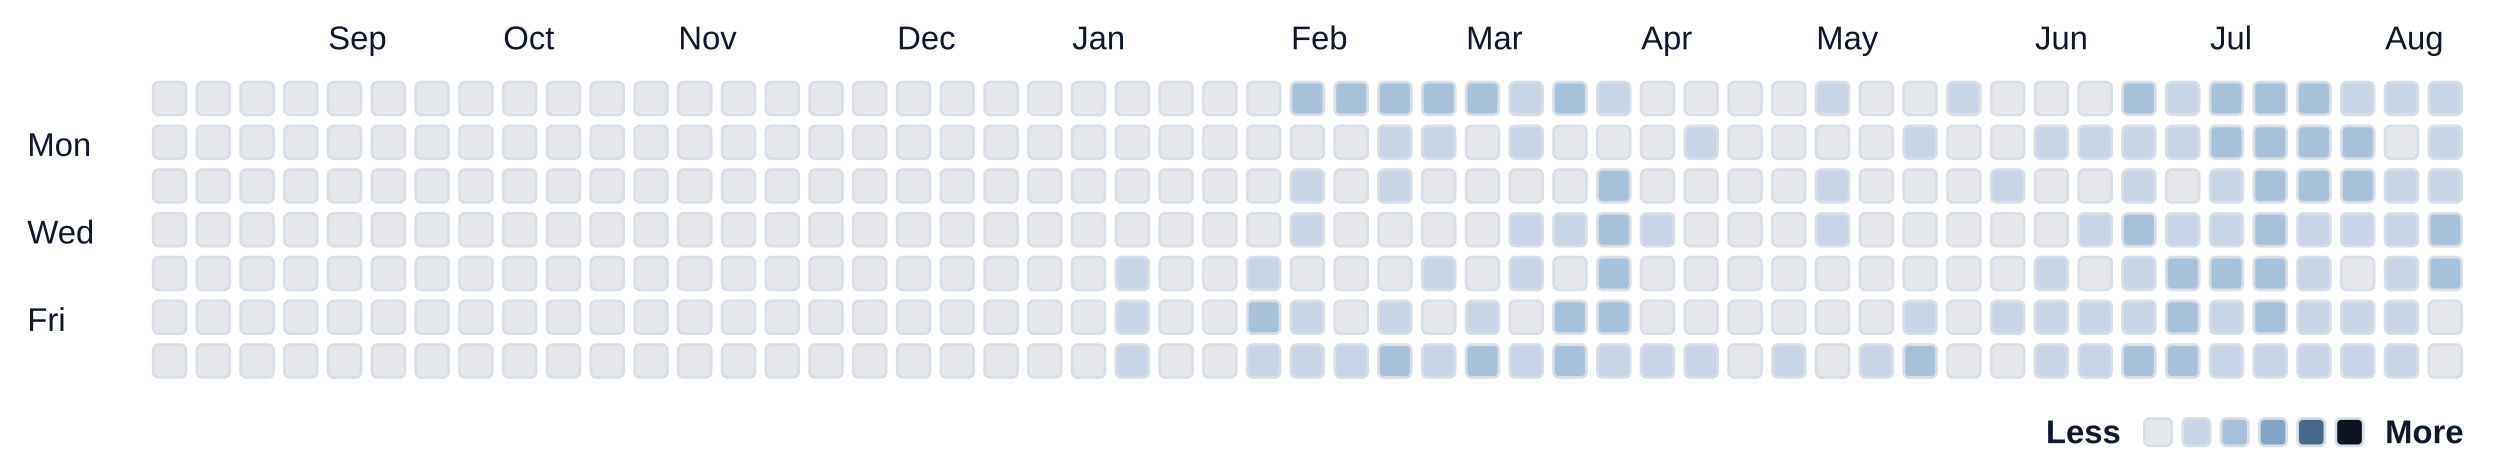
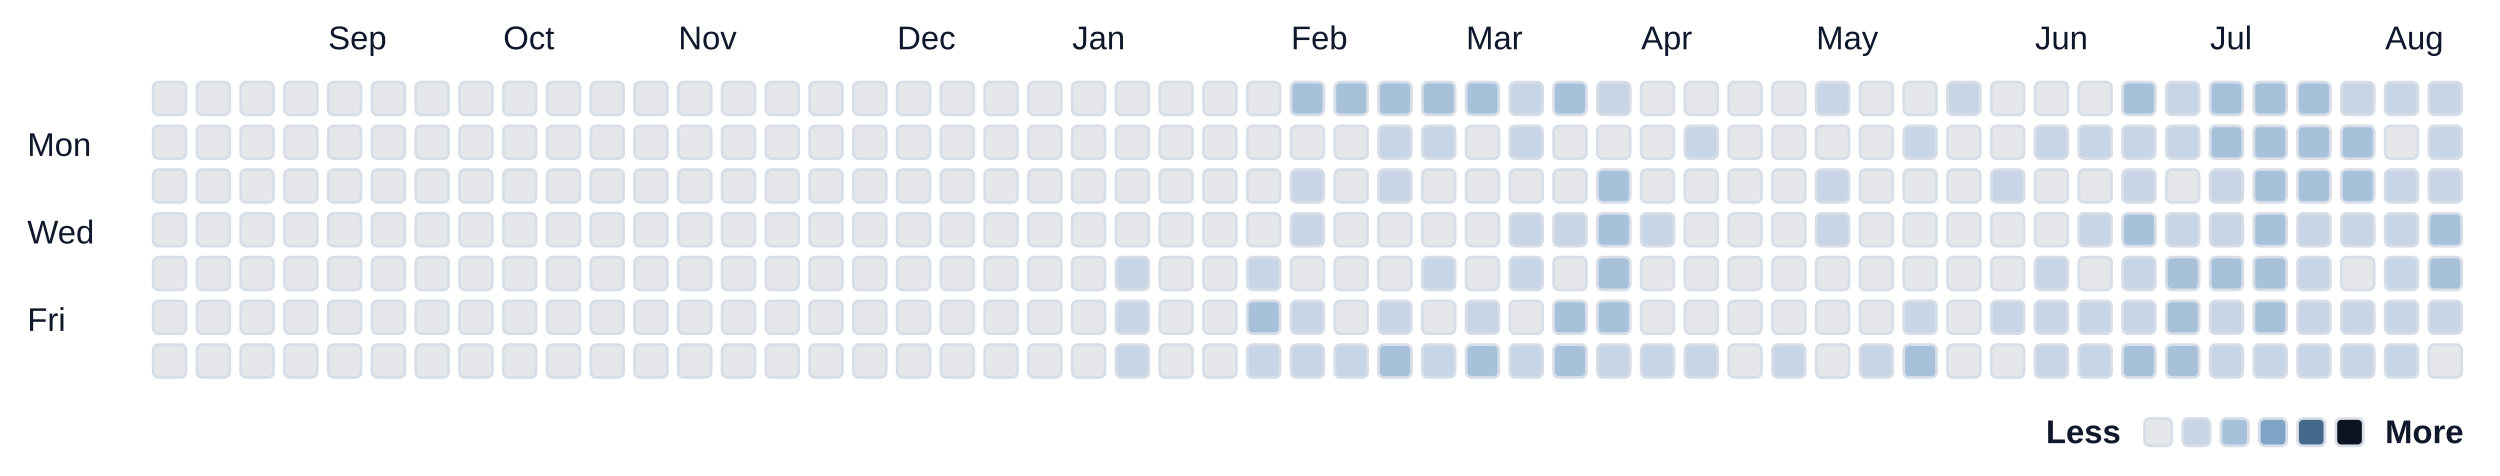
<svg xmlns="http://www.w3.org/2000/svg" baseProfile="tiny" height="174" version="1.2" width="914">
  <defs />
  <text fill="#0F172A" font-family="Segoe UI, Arial, sans-serif" font-size="12px" x="120" y="18">Sep</text>
  <text fill="#0F172A" font-family="Segoe UI, Arial, sans-serif" font-size="12px" x="184" y="18">Oct</text>
  <text fill="#0F172A" font-family="Segoe UI, Arial, sans-serif" font-size="12px" x="248" y="18">Nov</text>
  <text fill="#0F172A" font-family="Segoe UI, Arial, sans-serif" font-size="12px" x="328" y="18">Dec</text>
  <text fill="#0F172A" font-family="Segoe UI, Arial, sans-serif" font-size="12px" x="392" y="18">Jan</text>
  <text fill="#0F172A" font-family="Segoe UI, Arial, sans-serif" font-size="12px" x="472" y="18">Feb</text>
  <text fill="#0F172A" font-family="Segoe UI, Arial, sans-serif" font-size="12px" x="536" y="18">Mar</text>
  <text fill="#0F172A" font-family="Segoe UI, Arial, sans-serif" font-size="12px" x="600" y="18">Apr</text>
  <text fill="#0F172A" font-family="Segoe UI, Arial, sans-serif" font-size="12px" x="664" y="18">May</text>
  <text fill="#0F172A" font-family="Segoe UI, Arial, sans-serif" font-size="12px" x="744" y="18">Jun</text>
  <text fill="#0F172A" font-family="Segoe UI, Arial, sans-serif" font-size="12px" x="808" y="18">Jul</text>
  <text fill="#0F172A" font-family="Segoe UI, Arial, sans-serif" font-size="12px" x="872" y="18">Aug</text>
  <text fill="#0F172A" font-family="Segoe UI, Arial, sans-serif" font-size="12px" x="10" y="57">Mon</text>
  <text fill="#0F172A" font-family="Segoe UI, Arial, sans-serif" font-size="12px" x="10" y="89">Wed</text>
  <text fill="#0F172A" font-family="Segoe UI, Arial, sans-serif" font-size="12px" x="10" y="121">Fri</text>
  <rect fill="#E5E7EB" height="12" rx="2" ry="2" stroke="#D7DEE8" stroke-width="1" width="12" x="56" y="30" />
  <rect fill="#E5E7EB" height="12" rx="2" ry="2" stroke="#D7DEE8" stroke-width="1" width="12" x="56" y="46" />
  <rect fill="#E5E7EB" height="12" rx="2" ry="2" stroke="#D7DEE8" stroke-width="1" width="12" x="56" y="62" />
  <rect fill="#E5E7EB" height="12" rx="2" ry="2" stroke="#D7DEE8" stroke-width="1" width="12" x="56" y="78" />
  <rect fill="#E5E7EB" height="12" rx="2" ry="2" stroke="#D7DEE8" stroke-width="1" width="12" x="56" y="94" />
  <rect fill="#E5E7EB" height="12" rx="2" ry="2" stroke="#D7DEE8" stroke-width="1" width="12" x="56" y="110" />
  <rect fill="#E5E7EB" height="12" rx="2" ry="2" stroke="#D7DEE8" stroke-width="1" width="12" x="56" y="126" />
  <rect fill="#E5E7EB" height="12" rx="2" ry="2" stroke="#D7DEE8" stroke-width="1" width="12" x="72" y="30" />
  <rect fill="#E5E7EB" height="12" rx="2" ry="2" stroke="#D7DEE8" stroke-width="1" width="12" x="72" y="46" />
  <rect fill="#E5E7EB" height="12" rx="2" ry="2" stroke="#D7DEE8" stroke-width="1" width="12" x="72" y="62" />
  <rect fill="#E5E7EB" height="12" rx="2" ry="2" stroke="#D7DEE8" stroke-width="1" width="12" x="72" y="78" />
  <rect fill="#E5E7EB" height="12" rx="2" ry="2" stroke="#D7DEE8" stroke-width="1" width="12" x="72" y="94" />
  <rect fill="#E5E7EB" height="12" rx="2" ry="2" stroke="#D7DEE8" stroke-width="1" width="12" x="72" y="110" />
  <rect fill="#E5E7EB" height="12" rx="2" ry="2" stroke="#D7DEE8" stroke-width="1" width="12" x="72" y="126" />
  <rect fill="#E5E7EB" height="12" rx="2" ry="2" stroke="#D7DEE8" stroke-width="1" width="12" x="88" y="30" />
  <rect fill="#E5E7EB" height="12" rx="2" ry="2" stroke="#D7DEE8" stroke-width="1" width="12" x="88" y="46" />
  <rect fill="#E5E7EB" height="12" rx="2" ry="2" stroke="#D7DEE8" stroke-width="1" width="12" x="88" y="62" />
  <rect fill="#E5E7EB" height="12" rx="2" ry="2" stroke="#D7DEE8" stroke-width="1" width="12" x="88" y="78" />
  <rect fill="#E5E7EB" height="12" rx="2" ry="2" stroke="#D7DEE8" stroke-width="1" width="12" x="88" y="94" />
  <rect fill="#E5E7EB" height="12" rx="2" ry="2" stroke="#D7DEE8" stroke-width="1" width="12" x="88" y="110" />
  <rect fill="#E5E7EB" height="12" rx="2" ry="2" stroke="#D7DEE8" stroke-width="1" width="12" x="88" y="126" />
  <rect fill="#E5E7EB" height="12" rx="2" ry="2" stroke="#D7DEE8" stroke-width="1" width="12" x="104" y="30" />
  <rect fill="#E5E7EB" height="12" rx="2" ry="2" stroke="#D7DEE8" stroke-width="1" width="12" x="104" y="46" />
  <rect fill="#E5E7EB" height="12" rx="2" ry="2" stroke="#D7DEE8" stroke-width="1" width="12" x="104" y="62" />
  <rect fill="#E5E7EB" height="12" rx="2" ry="2" stroke="#D7DEE8" stroke-width="1" width="12" x="104" y="78" />
  <rect fill="#E5E7EB" height="12" rx="2" ry="2" stroke="#D7DEE8" stroke-width="1" width="12" x="104" y="94" />
  <rect fill="#E5E7EB" height="12" rx="2" ry="2" stroke="#D7DEE8" stroke-width="1" width="12" x="104" y="110" />
  <rect fill="#E5E7EB" height="12" rx="2" ry="2" stroke="#D7DEE8" stroke-width="1" width="12" x="104" y="126" />
  <rect fill="#E5E7EB" height="12" rx="2" ry="2" stroke="#D7DEE8" stroke-width="1" width="12" x="120" y="30" />
  <rect fill="#E5E7EB" height="12" rx="2" ry="2" stroke="#D7DEE8" stroke-width="1" width="12" x="120" y="46" />
  <rect fill="#E5E7EB" height="12" rx="2" ry="2" stroke="#D7DEE8" stroke-width="1" width="12" x="120" y="62" />
  <rect fill="#E5E7EB" height="12" rx="2" ry="2" stroke="#D7DEE8" stroke-width="1" width="12" x="120" y="78" />
  <rect fill="#E5E7EB" height="12" rx="2" ry="2" stroke="#D7DEE8" stroke-width="1" width="12" x="120" y="94" />
  <rect fill="#E5E7EB" height="12" rx="2" ry="2" stroke="#D7DEE8" stroke-width="1" width="12" x="120" y="110" />
  <rect fill="#E5E7EB" height="12" rx="2" ry="2" stroke="#D7DEE8" stroke-width="1" width="12" x="120" y="126" />
  <rect fill="#E5E7EB" height="12" rx="2" ry="2" stroke="#D7DEE8" stroke-width="1" width="12" x="136" y="30" />
  <rect fill="#E5E7EB" height="12" rx="2" ry="2" stroke="#D7DEE8" stroke-width="1" width="12" x="136" y="46" />
  <rect fill="#E5E7EB" height="12" rx="2" ry="2" stroke="#D7DEE8" stroke-width="1" width="12" x="136" y="62" />
  <rect fill="#E5E7EB" height="12" rx="2" ry="2" stroke="#D7DEE8" stroke-width="1" width="12" x="136" y="78" />
  <rect fill="#E5E7EB" height="12" rx="2" ry="2" stroke="#D7DEE8" stroke-width="1" width="12" x="136" y="94" />
  <rect fill="#E5E7EB" height="12" rx="2" ry="2" stroke="#D7DEE8" stroke-width="1" width="12" x="136" y="110" />
  <rect fill="#E5E7EB" height="12" rx="2" ry="2" stroke="#D7DEE8" stroke-width="1" width="12" x="136" y="126" />
  <rect fill="#E5E7EB" height="12" rx="2" ry="2" stroke="#D7DEE8" stroke-width="1" width="12" x="152" y="30" />
  <rect fill="#E5E7EB" height="12" rx="2" ry="2" stroke="#D7DEE8" stroke-width="1" width="12" x="152" y="46" />
  <rect fill="#E5E7EB" height="12" rx="2" ry="2" stroke="#D7DEE8" stroke-width="1" width="12" x="152" y="62" />
  <rect fill="#E5E7EB" height="12" rx="2" ry="2" stroke="#D7DEE8" stroke-width="1" width="12" x="152" y="78" />
  <rect fill="#E5E7EB" height="12" rx="2" ry="2" stroke="#D7DEE8" stroke-width="1" width="12" x="152" y="94" />
  <rect fill="#E5E7EB" height="12" rx="2" ry="2" stroke="#D7DEE8" stroke-width="1" width="12" x="152" y="110" />
  <rect fill="#E5E7EB" height="12" rx="2" ry="2" stroke="#D7DEE8" stroke-width="1" width="12" x="152" y="126" />
  <rect fill="#E5E7EB" height="12" rx="2" ry="2" stroke="#D7DEE8" stroke-width="1" width="12" x="168" y="30" />
  <rect fill="#E5E7EB" height="12" rx="2" ry="2" stroke="#D7DEE8" stroke-width="1" width="12" x="168" y="46" />
  <rect fill="#E5E7EB" height="12" rx="2" ry="2" stroke="#D7DEE8" stroke-width="1" width="12" x="168" y="62" />
  <rect fill="#E5E7EB" height="12" rx="2" ry="2" stroke="#D7DEE8" stroke-width="1" width="12" x="168" y="78" />
  <rect fill="#E5E7EB" height="12" rx="2" ry="2" stroke="#D7DEE8" stroke-width="1" width="12" x="168" y="94" />
  <rect fill="#E5E7EB" height="12" rx="2" ry="2" stroke="#D7DEE8" stroke-width="1" width="12" x="168" y="110" />
  <rect fill="#E5E7EB" height="12" rx="2" ry="2" stroke="#D7DEE8" stroke-width="1" width="12" x="168" y="126" />
  <rect fill="#E5E7EB" height="12" rx="2" ry="2" stroke="#D7DEE8" stroke-width="1" width="12" x="184" y="30" />
  <rect fill="#E5E7EB" height="12" rx="2" ry="2" stroke="#D7DEE8" stroke-width="1" width="12" x="184" y="46" />
  <rect fill="#E5E7EB" height="12" rx="2" ry="2" stroke="#D7DEE8" stroke-width="1" width="12" x="184" y="62" />
  <rect fill="#E5E7EB" height="12" rx="2" ry="2" stroke="#D7DEE8" stroke-width="1" width="12" x="184" y="78" />
  <rect fill="#E5E7EB" height="12" rx="2" ry="2" stroke="#D7DEE8" stroke-width="1" width="12" x="184" y="94" />
  <rect fill="#E5E7EB" height="12" rx="2" ry="2" stroke="#D7DEE8" stroke-width="1" width="12" x="184" y="110" />
  <rect fill="#E5E7EB" height="12" rx="2" ry="2" stroke="#D7DEE8" stroke-width="1" width="12" x="184" y="126" />
  <rect fill="#E5E7EB" height="12" rx="2" ry="2" stroke="#D7DEE8" stroke-width="1" width="12" x="200" y="30" />
  <rect fill="#E5E7EB" height="12" rx="2" ry="2" stroke="#D7DEE8" stroke-width="1" width="12" x="200" y="46" />
  <rect fill="#E5E7EB" height="12" rx="2" ry="2" stroke="#D7DEE8" stroke-width="1" width="12" x="200" y="62" />
  <rect fill="#E5E7EB" height="12" rx="2" ry="2" stroke="#D7DEE8" stroke-width="1" width="12" x="200" y="78" />
  <rect fill="#E5E7EB" height="12" rx="2" ry="2" stroke="#D7DEE8" stroke-width="1" width="12" x="200" y="94" />
  <rect fill="#E5E7EB" height="12" rx="2" ry="2" stroke="#D7DEE8" stroke-width="1" width="12" x="200" y="110" />
  <rect fill="#E5E7EB" height="12" rx="2" ry="2" stroke="#D7DEE8" stroke-width="1" width="12" x="200" y="126" />
  <rect fill="#E5E7EB" height="12" rx="2" ry="2" stroke="#D7DEE8" stroke-width="1" width="12" x="216" y="30" />
  <rect fill="#E5E7EB" height="12" rx="2" ry="2" stroke="#D7DEE8" stroke-width="1" width="12" x="216" y="46" />
  <rect fill="#E5E7EB" height="12" rx="2" ry="2" stroke="#D7DEE8" stroke-width="1" width="12" x="216" y="62" />
  <rect fill="#E5E7EB" height="12" rx="2" ry="2" stroke="#D7DEE8" stroke-width="1" width="12" x="216" y="78" />
  <rect fill="#E5E7EB" height="12" rx="2" ry="2" stroke="#D7DEE8" stroke-width="1" width="12" x="216" y="94" />
  <rect fill="#E5E7EB" height="12" rx="2" ry="2" stroke="#D7DEE8" stroke-width="1" width="12" x="216" y="110" />
  <rect fill="#E5E7EB" height="12" rx="2" ry="2" stroke="#D7DEE8" stroke-width="1" width="12" x="216" y="126" />
  <rect fill="#E5E7EB" height="12" rx="2" ry="2" stroke="#D7DEE8" stroke-width="1" width="12" x="232" y="30" />
  <rect fill="#E5E7EB" height="12" rx="2" ry="2" stroke="#D7DEE8" stroke-width="1" width="12" x="232" y="46" />
  <rect fill="#E5E7EB" height="12" rx="2" ry="2" stroke="#D7DEE8" stroke-width="1" width="12" x="232" y="62" />
  <rect fill="#E5E7EB" height="12" rx="2" ry="2" stroke="#D7DEE8" stroke-width="1" width="12" x="232" y="78" />
  <rect fill="#E5E7EB" height="12" rx="2" ry="2" stroke="#D7DEE8" stroke-width="1" width="12" x="232" y="94" />
  <rect fill="#E5E7EB" height="12" rx="2" ry="2" stroke="#D7DEE8" stroke-width="1" width="12" x="232" y="110" />
  <rect fill="#E5E7EB" height="12" rx="2" ry="2" stroke="#D7DEE8" stroke-width="1" width="12" x="232" y="126" />
  <rect fill="#E5E7EB" height="12" rx="2" ry="2" stroke="#D7DEE8" stroke-width="1" width="12" x="248" y="30" />
  <rect fill="#E5E7EB" height="12" rx="2" ry="2" stroke="#D7DEE8" stroke-width="1" width="12" x="248" y="46" />
  <rect fill="#E5E7EB" height="12" rx="2" ry="2" stroke="#D7DEE8" stroke-width="1" width="12" x="248" y="62" />
  <rect fill="#E5E7EB" height="12" rx="2" ry="2" stroke="#D7DEE8" stroke-width="1" width="12" x="248" y="78" />
  <rect fill="#E5E7EB" height="12" rx="2" ry="2" stroke="#D7DEE8" stroke-width="1" width="12" x="248" y="94" />
  <rect fill="#E5E7EB" height="12" rx="2" ry="2" stroke="#D7DEE8" stroke-width="1" width="12" x="248" y="110" />
  <rect fill="#E5E7EB" height="12" rx="2" ry="2" stroke="#D7DEE8" stroke-width="1" width="12" x="248" y="126" />
  <rect fill="#E5E7EB" height="12" rx="2" ry="2" stroke="#D7DEE8" stroke-width="1" width="12" x="264" y="30" />
  <rect fill="#E5E7EB" height="12" rx="2" ry="2" stroke="#D7DEE8" stroke-width="1" width="12" x="264" y="46" />
  <rect fill="#E5E7EB" height="12" rx="2" ry="2" stroke="#D7DEE8" stroke-width="1" width="12" x="264" y="62" />
  <rect fill="#E5E7EB" height="12" rx="2" ry="2" stroke="#D7DEE8" stroke-width="1" width="12" x="264" y="78" />
  <rect fill="#E5E7EB" height="12" rx="2" ry="2" stroke="#D7DEE8" stroke-width="1" width="12" x="264" y="94" />
  <rect fill="#E5E7EB" height="12" rx="2" ry="2" stroke="#D7DEE8" stroke-width="1" width="12" x="264" y="110" />
  <rect fill="#E5E7EB" height="12" rx="2" ry="2" stroke="#D7DEE8" stroke-width="1" width="12" x="264" y="126" />
  <rect fill="#E5E7EB" height="12" rx="2" ry="2" stroke="#D7DEE8" stroke-width="1" width="12" x="280" y="30" />
  <rect fill="#E5E7EB" height="12" rx="2" ry="2" stroke="#D7DEE8" stroke-width="1" width="12" x="280" y="46" />
  <rect fill="#E5E7EB" height="12" rx="2" ry="2" stroke="#D7DEE8" stroke-width="1" width="12" x="280" y="62" />
  <rect fill="#E5E7EB" height="12" rx="2" ry="2" stroke="#D7DEE8" stroke-width="1" width="12" x="280" y="78" />
  <rect fill="#E5E7EB" height="12" rx="2" ry="2" stroke="#D7DEE8" stroke-width="1" width="12" x="280" y="94" />
  <rect fill="#E5E7EB" height="12" rx="2" ry="2" stroke="#D7DEE8" stroke-width="1" width="12" x="280" y="110" />
  <rect fill="#E5E7EB" height="12" rx="2" ry="2" stroke="#D7DEE8" stroke-width="1" width="12" x="280" y="126" />
  <rect fill="#E5E7EB" height="12" rx="2" ry="2" stroke="#D7DEE8" stroke-width="1" width="12" x="296" y="30" />
  <rect fill="#E5E7EB" height="12" rx="2" ry="2" stroke="#D7DEE8" stroke-width="1" width="12" x="296" y="46" />
  <rect fill="#E5E7EB" height="12" rx="2" ry="2" stroke="#D7DEE8" stroke-width="1" width="12" x="296" y="62" />
  <rect fill="#E5E7EB" height="12" rx="2" ry="2" stroke="#D7DEE8" stroke-width="1" width="12" x="296" y="78" />
  <rect fill="#E5E7EB" height="12" rx="2" ry="2" stroke="#D7DEE8" stroke-width="1" width="12" x="296" y="94" />
  <rect fill="#E5E7EB" height="12" rx="2" ry="2" stroke="#D7DEE8" stroke-width="1" width="12" x="296" y="110" />
  <rect fill="#E5E7EB" height="12" rx="2" ry="2" stroke="#D7DEE8" stroke-width="1" width="12" x="296" y="126" />
  <rect fill="#E5E7EB" height="12" rx="2" ry="2" stroke="#D7DEE8" stroke-width="1" width="12" x="312" y="30" />
  <rect fill="#E5E7EB" height="12" rx="2" ry="2" stroke="#D7DEE8" stroke-width="1" width="12" x="312" y="46" />
  <rect fill="#E5E7EB" height="12" rx="2" ry="2" stroke="#D7DEE8" stroke-width="1" width="12" x="312" y="62" />
  <rect fill="#E5E7EB" height="12" rx="2" ry="2" stroke="#D7DEE8" stroke-width="1" width="12" x="312" y="78" />
  <rect fill="#E5E7EB" height="12" rx="2" ry="2" stroke="#D7DEE8" stroke-width="1" width="12" x="312" y="94" />
  <rect fill="#E5E7EB" height="12" rx="2" ry="2" stroke="#D7DEE8" stroke-width="1" width="12" x="312" y="110" />
  <rect fill="#E5E7EB" height="12" rx="2" ry="2" stroke="#D7DEE8" stroke-width="1" width="12" x="312" y="126" />
  <rect fill="#E5E7EB" height="12" rx="2" ry="2" stroke="#D7DEE8" stroke-width="1" width="12" x="328" y="30" />
  <rect fill="#E5E7EB" height="12" rx="2" ry="2" stroke="#D7DEE8" stroke-width="1" width="12" x="328" y="46" />
  <rect fill="#E5E7EB" height="12" rx="2" ry="2" stroke="#D7DEE8" stroke-width="1" width="12" x="328" y="62" />
  <rect fill="#E5E7EB" height="12" rx="2" ry="2" stroke="#D7DEE8" stroke-width="1" width="12" x="328" y="78" />
  <rect fill="#E5E7EB" height="12" rx="2" ry="2" stroke="#D7DEE8" stroke-width="1" width="12" x="328" y="94" />
  <rect fill="#E5E7EB" height="12" rx="2" ry="2" stroke="#D7DEE8" stroke-width="1" width="12" x="328" y="110" />
  <rect fill="#E5E7EB" height="12" rx="2" ry="2" stroke="#D7DEE8" stroke-width="1" width="12" x="328" y="126" />
  <rect fill="#E5E7EB" height="12" rx="2" ry="2" stroke="#D7DEE8" stroke-width="1" width="12" x="344" y="30" />
  <rect fill="#E5E7EB" height="12" rx="2" ry="2" stroke="#D7DEE8" stroke-width="1" width="12" x="344" y="46" />
  <rect fill="#E5E7EB" height="12" rx="2" ry="2" stroke="#D7DEE8" stroke-width="1" width="12" x="344" y="62" />
  <rect fill="#E5E7EB" height="12" rx="2" ry="2" stroke="#D7DEE8" stroke-width="1" width="12" x="344" y="78" />
  <rect fill="#E5E7EB" height="12" rx="2" ry="2" stroke="#D7DEE8" stroke-width="1" width="12" x="344" y="94" />
  <rect fill="#E5E7EB" height="12" rx="2" ry="2" stroke="#D7DEE8" stroke-width="1" width="12" x="344" y="110" />
  <rect fill="#E5E7EB" height="12" rx="2" ry="2" stroke="#D7DEE8" stroke-width="1" width="12" x="344" y="126" />
  <rect fill="#E5E7EB" height="12" rx="2" ry="2" stroke="#D7DEE8" stroke-width="1" width="12" x="360" y="30" />
  <rect fill="#E5E7EB" height="12" rx="2" ry="2" stroke="#D7DEE8" stroke-width="1" width="12" x="360" y="46" />
  <rect fill="#E5E7EB" height="12" rx="2" ry="2" stroke="#D7DEE8" stroke-width="1" width="12" x="360" y="62" />
  <rect fill="#E5E7EB" height="12" rx="2" ry="2" stroke="#D7DEE8" stroke-width="1" width="12" x="360" y="78" />
  <rect fill="#E5E7EB" height="12" rx="2" ry="2" stroke="#D7DEE8" stroke-width="1" width="12" x="360" y="94" />
  <rect fill="#E5E7EB" height="12" rx="2" ry="2" stroke="#D7DEE8" stroke-width="1" width="12" x="360" y="110" />
  <rect fill="#E5E7EB" height="12" rx="2" ry="2" stroke="#D7DEE8" stroke-width="1" width="12" x="360" y="126" />
  <rect fill="#E5E7EB" height="12" rx="2" ry="2" stroke="#D7DEE8" stroke-width="1" width="12" x="376" y="30" />
  <rect fill="#E5E7EB" height="12" rx="2" ry="2" stroke="#D7DEE8" stroke-width="1" width="12" x="376" y="46" />
  <rect fill="#E5E7EB" height="12" rx="2" ry="2" stroke="#D7DEE8" stroke-width="1" width="12" x="376" y="62" />
  <rect fill="#E5E7EB" height="12" rx="2" ry="2" stroke="#D7DEE8" stroke-width="1" width="12" x="376" y="78" />
  <rect fill="#E5E7EB" height="12" rx="2" ry="2" stroke="#D7DEE8" stroke-width="1" width="12" x="376" y="94" />
  <rect fill="#E5E7EB" height="12" rx="2" ry="2" stroke="#D7DEE8" stroke-width="1" width="12" x="376" y="110" />
  <rect fill="#E5E7EB" height="12" rx="2" ry="2" stroke="#D7DEE8" stroke-width="1" width="12" x="376" y="126" />
  <rect fill="#E5E7EB" height="12" rx="2" ry="2" stroke="#D7DEE8" stroke-width="1" width="12" x="392" y="30" />
  <rect fill="#E5E7EB" height="12" rx="2" ry="2" stroke="#D7DEE8" stroke-width="1" width="12" x="392" y="46" />
  <rect fill="#E5E7EB" height="12" rx="2" ry="2" stroke="#D7DEE8" stroke-width="1" width="12" x="392" y="62" />
  <rect fill="#E5E7EB" height="12" rx="2" ry="2" stroke="#D7DEE8" stroke-width="1" width="12" x="392" y="78" />
  <rect fill="#E5E7EB" height="12" rx="2" ry="2" stroke="#D7DEE8" stroke-width="1" width="12" x="392" y="94" />
  <rect fill="#E5E7EB" height="12" rx="2" ry="2" stroke="#D7DEE8" stroke-width="1" width="12" x="392" y="110" />
  <rect fill="#E5E7EB" height="12" rx="2" ry="2" stroke="#D7DEE8" stroke-width="1" width="12" x="392" y="126" />
  <rect fill="#E5E7EB" height="12" rx="2" ry="2" stroke="#D7DEE8" stroke-width="1" width="12" x="408" y="30" />
  <rect fill="#E5E7EB" height="12" rx="2" ry="2" stroke="#D7DEE8" stroke-width="1" width="12" x="408" y="46" />
  <rect fill="#E5E7EB" height="12" rx="2" ry="2" stroke="#D7DEE8" stroke-width="1" width="12" x="408" y="62" />
  <rect fill="#E5E7EB" height="12" rx="2" ry="2" stroke="#D7DEE8" stroke-width="1" width="12" x="408" y="78" />
  <rect fill="#C8D5E6" height="12" rx="2" ry="2" stroke="#D7DEE8" stroke-width="1" width="12" x="408" y="94" />
  <rect fill="#C8D5E6" height="12" rx="2" ry="2" stroke="#D7DEE8" stroke-width="1" width="12" x="408" y="110" />
  <rect fill="#C8D5E6" height="12" rx="2" ry="2" stroke="#D7DEE8" stroke-width="1" width="12" x="408" y="126" />
  <rect fill="#E5E7EB" height="12" rx="2" ry="2" stroke="#D7DEE8" stroke-width="1" width="12" x="424" y="30" />
  <rect fill="#E5E7EB" height="12" rx="2" ry="2" stroke="#D7DEE8" stroke-width="1" width="12" x="424" y="46" />
  <rect fill="#E5E7EB" height="12" rx="2" ry="2" stroke="#D7DEE8" stroke-width="1" width="12" x="424" y="62" />
  <rect fill="#E5E7EB" height="12" rx="2" ry="2" stroke="#D7DEE8" stroke-width="1" width="12" x="424" y="78" />
  <rect fill="#E5E7EB" height="12" rx="2" ry="2" stroke="#D7DEE8" stroke-width="1" width="12" x="424" y="94" />
  <rect fill="#E5E7EB" height="12" rx="2" ry="2" stroke="#D7DEE8" stroke-width="1" width="12" x="424" y="110" />
  <rect fill="#E5E7EB" height="12" rx="2" ry="2" stroke="#D7DEE8" stroke-width="1" width="12" x="424" y="126" />
  <rect fill="#E5E7EB" height="12" rx="2" ry="2" stroke="#D7DEE8" stroke-width="1" width="12" x="440" y="30" />
  <rect fill="#E5E7EB" height="12" rx="2" ry="2" stroke="#D7DEE8" stroke-width="1" width="12" x="440" y="46" />
  <rect fill="#E5E7EB" height="12" rx="2" ry="2" stroke="#D7DEE8" stroke-width="1" width="12" x="440" y="62" />
  <rect fill="#E5E7EB" height="12" rx="2" ry="2" stroke="#D7DEE8" stroke-width="1" width="12" x="440" y="78" />
  <rect fill="#E5E7EB" height="12" rx="2" ry="2" stroke="#D7DEE8" stroke-width="1" width="12" x="440" y="94" />
  <rect fill="#E5E7EB" height="12" rx="2" ry="2" stroke="#D7DEE8" stroke-width="1" width="12" x="440" y="110" />
  <rect fill="#E5E7EB" height="12" rx="2" ry="2" stroke="#D7DEE8" stroke-width="1" width="12" x="440" y="126" />
  <rect fill="#E5E7EB" height="12" rx="2" ry="2" stroke="#D7DEE8" stroke-width="1" width="12" x="456" y="30" />
  <rect fill="#E5E7EB" height="12" rx="2" ry="2" stroke="#D7DEE8" stroke-width="1" width="12" x="456" y="46" />
  <rect fill="#E5E7EB" height="12" rx="2" ry="2" stroke="#D7DEE8" stroke-width="1" width="12" x="456" y="62" />
  <rect fill="#E5E7EB" height="12" rx="2" ry="2" stroke="#D7DEE8" stroke-width="1" width="12" x="456" y="78" />
  <rect fill="#C8D5E6" height="12" rx="2" ry="2" stroke="#D7DEE8" stroke-width="1" width="12" x="456" y="94" />
  <rect fill="#A8C1DA" height="12" rx="2" ry="2" stroke="#D7DEE8" stroke-width="1" width="12" x="456" y="110" />
  <rect fill="#C8D5E6" height="12" rx="2" ry="2" stroke="#D7DEE8" stroke-width="1" width="12" x="456" y="126" />
  <rect fill="#A8C1DA" height="12" rx="2" ry="2" stroke="#D7DEE8" stroke-width="1" width="12" x="472" y="30" />
  <rect fill="#E5E7EB" height="12" rx="2" ry="2" stroke="#D7DEE8" stroke-width="1" width="12" x="472" y="46" />
  <rect fill="#C8D5E6" height="12" rx="2" ry="2" stroke="#D7DEE8" stroke-width="1" width="12" x="472" y="62" />
  <rect fill="#C8D5E6" height="12" rx="2" ry="2" stroke="#D7DEE8" stroke-width="1" width="12" x="472" y="78" />
  <rect fill="#E5E7EB" height="12" rx="2" ry="2" stroke="#D7DEE8" stroke-width="1" width="12" x="472" y="94" />
  <rect fill="#C8D5E6" height="12" rx="2" ry="2" stroke="#D7DEE8" stroke-width="1" width="12" x="472" y="110" />
  <rect fill="#C8D5E6" height="12" rx="2" ry="2" stroke="#D7DEE8" stroke-width="1" width="12" x="472" y="126" />
  <rect fill="#A8C1DA" height="12" rx="2" ry="2" stroke="#D7DEE8" stroke-width="1" width="12" x="488" y="30" />
  <rect fill="#E5E7EB" height="12" rx="2" ry="2" stroke="#D7DEE8" stroke-width="1" width="12" x="488" y="46" />
  <rect fill="#E5E7EB" height="12" rx="2" ry="2" stroke="#D7DEE8" stroke-width="1" width="12" x="488" y="62" />
  <rect fill="#E5E7EB" height="12" rx="2" ry="2" stroke="#D7DEE8" stroke-width="1" width="12" x="488" y="78" />
  <rect fill="#E5E7EB" height="12" rx="2" ry="2" stroke="#D7DEE8" stroke-width="1" width="12" x="488" y="94" />
  <rect fill="#E5E7EB" height="12" rx="2" ry="2" stroke="#D7DEE8" stroke-width="1" width="12" x="488" y="110" />
  <rect fill="#C8D5E6" height="12" rx="2" ry="2" stroke="#D7DEE8" stroke-width="1" width="12" x="488" y="126" />
  <rect fill="#A8C1DA" height="12" rx="2" ry="2" stroke="#D7DEE8" stroke-width="1" width="12" x="504" y="30" />
  <rect fill="#C8D5E6" height="12" rx="2" ry="2" stroke="#D7DEE8" stroke-width="1" width="12" x="504" y="46" />
  <rect fill="#C8D5E6" height="12" rx="2" ry="2" stroke="#D7DEE8" stroke-width="1" width="12" x="504" y="62" />
  <rect fill="#E5E7EB" height="12" rx="2" ry="2" stroke="#D7DEE8" stroke-width="1" width="12" x="504" y="78" />
  <rect fill="#E5E7EB" height="12" rx="2" ry="2" stroke="#D7DEE8" stroke-width="1" width="12" x="504" y="94" />
  <rect fill="#C8D5E6" height="12" rx="2" ry="2" stroke="#D7DEE8" stroke-width="1" width="12" x="504" y="110" />
  <rect fill="#A8C1DA" height="12" rx="2" ry="2" stroke="#D7DEE8" stroke-width="1" width="12" x="504" y="126" />
  <rect fill="#A8C1DA" height="12" rx="2" ry="2" stroke="#D7DEE8" stroke-width="1" width="12" x="520" y="30" />
  <rect fill="#C8D5E6" height="12" rx="2" ry="2" stroke="#D7DEE8" stroke-width="1" width="12" x="520" y="46" />
  <rect fill="#E5E7EB" height="12" rx="2" ry="2" stroke="#D7DEE8" stroke-width="1" width="12" x="520" y="62" />
  <rect fill="#E5E7EB" height="12" rx="2" ry="2" stroke="#D7DEE8" stroke-width="1" width="12" x="520" y="78" />
  <rect fill="#C8D5E6" height="12" rx="2" ry="2" stroke="#D7DEE8" stroke-width="1" width="12" x="520" y="94" />
  <rect fill="#E5E7EB" height="12" rx="2" ry="2" stroke="#D7DEE8" stroke-width="1" width="12" x="520" y="110" />
  <rect fill="#C8D5E6" height="12" rx="2" ry="2" stroke="#D7DEE8" stroke-width="1" width="12" x="520" y="126" />
  <rect fill="#A8C1DA" height="12" rx="2" ry="2" stroke="#D7DEE8" stroke-width="1" width="12" x="536" y="30" />
  <rect fill="#E5E7EB" height="12" rx="2" ry="2" stroke="#D7DEE8" stroke-width="1" width="12" x="536" y="46" />
  <rect fill="#E5E7EB" height="12" rx="2" ry="2" stroke="#D7DEE8" stroke-width="1" width="12" x="536" y="62" />
  <rect fill="#E5E7EB" height="12" rx="2" ry="2" stroke="#D7DEE8" stroke-width="1" width="12" x="536" y="78" />
  <rect fill="#E5E7EB" height="12" rx="2" ry="2" stroke="#D7DEE8" stroke-width="1" width="12" x="536" y="94" />
  <rect fill="#C8D5E6" height="12" rx="2" ry="2" stroke="#D7DEE8" stroke-width="1" width="12" x="536" y="110" />
  <rect fill="#A8C1DA" height="12" rx="2" ry="2" stroke="#D7DEE8" stroke-width="1" width="12" x="536" y="126" />
  <rect fill="#C8D5E6" height="12" rx="2" ry="2" stroke="#D7DEE8" stroke-width="1" width="12" x="552" y="30" />
  <rect fill="#C8D5E6" height="12" rx="2" ry="2" stroke="#D7DEE8" stroke-width="1" width="12" x="552" y="46" />
  <rect fill="#E5E7EB" height="12" rx="2" ry="2" stroke="#D7DEE8" stroke-width="1" width="12" x="552" y="62" />
  <rect fill="#C8D5E6" height="12" rx="2" ry="2" stroke="#D7DEE8" stroke-width="1" width="12" x="552" y="78" />
  <rect fill="#C8D5E6" height="12" rx="2" ry="2" stroke="#D7DEE8" stroke-width="1" width="12" x="552" y="94" />
  <rect fill="#E5E7EB" height="12" rx="2" ry="2" stroke="#D7DEE8" stroke-width="1" width="12" x="552" y="110" />
  <rect fill="#C8D5E6" height="12" rx="2" ry="2" stroke="#D7DEE8" stroke-width="1" width="12" x="552" y="126" />
  <rect fill="#A8C1DA" height="12" rx="2" ry="2" stroke="#D7DEE8" stroke-width="1" width="12" x="568" y="30" />
  <rect fill="#E5E7EB" height="12" rx="2" ry="2" stroke="#D7DEE8" stroke-width="1" width="12" x="568" y="46" />
  <rect fill="#E5E7EB" height="12" rx="2" ry="2" stroke="#D7DEE8" stroke-width="1" width="12" x="568" y="62" />
  <rect fill="#C8D5E6" height="12" rx="2" ry="2" stroke="#D7DEE8" stroke-width="1" width="12" x="568" y="78" />
  <rect fill="#E5E7EB" height="12" rx="2" ry="2" stroke="#D7DEE8" stroke-width="1" width="12" x="568" y="94" />
  <rect fill="#A8C1DA" height="12" rx="2" ry="2" stroke="#D7DEE8" stroke-width="1" width="12" x="568" y="110" />
  <rect fill="#A8C1DA" height="12" rx="2" ry="2" stroke="#D7DEE8" stroke-width="1" width="12" x="568" y="126" />
  <rect fill="#C8D5E6" height="12" rx="2" ry="2" stroke="#D7DEE8" stroke-width="1" width="12" x="584" y="30" />
  <rect fill="#E5E7EB" height="12" rx="2" ry="2" stroke="#D7DEE8" stroke-width="1" width="12" x="584" y="46" />
  <rect fill="#A8C1DA" height="12" rx="2" ry="2" stroke="#D7DEE8" stroke-width="1" width="12" x="584" y="62" />
  <rect fill="#A8C1DA" height="12" rx="2" ry="2" stroke="#D7DEE8" stroke-width="1" width="12" x="584" y="78" />
  <rect fill="#A8C1DA" height="12" rx="2" ry="2" stroke="#D7DEE8" stroke-width="1" width="12" x="584" y="94" />
  <rect fill="#A8C1DA" height="12" rx="2" ry="2" stroke="#D7DEE8" stroke-width="1" width="12" x="584" y="110" />
  <rect fill="#C8D5E6" height="12" rx="2" ry="2" stroke="#D7DEE8" stroke-width="1" width="12" x="584" y="126" />
  <rect fill="#E5E7EB" height="12" rx="2" ry="2" stroke="#D7DEE8" stroke-width="1" width="12" x="600" y="30" />
  <rect fill="#E5E7EB" height="12" rx="2" ry="2" stroke="#D7DEE8" stroke-width="1" width="12" x="600" y="46" />
  <rect fill="#E5E7EB" height="12" rx="2" ry="2" stroke="#D7DEE8" stroke-width="1" width="12" x="600" y="62" />
  <rect fill="#C8D5E6" height="12" rx="2" ry="2" stroke="#D7DEE8" stroke-width="1" width="12" x="600" y="78" />
  <rect fill="#E5E7EB" height="12" rx="2" ry="2" stroke="#D7DEE8" stroke-width="1" width="12" x="600" y="94" />
  <rect fill="#E5E7EB" height="12" rx="2" ry="2" stroke="#D7DEE8" stroke-width="1" width="12" x="600" y="110" />
  <rect fill="#C8D5E6" height="12" rx="2" ry="2" stroke="#D7DEE8" stroke-width="1" width="12" x="600" y="126" />
  <rect fill="#E5E7EB" height="12" rx="2" ry="2" stroke="#D7DEE8" stroke-width="1" width="12" x="616" y="30" />
  <rect fill="#C8D5E6" height="12" rx="2" ry="2" stroke="#D7DEE8" stroke-width="1" width="12" x="616" y="46" />
  <rect fill="#E5E7EB" height="12" rx="2" ry="2" stroke="#D7DEE8" stroke-width="1" width="12" x="616" y="62" />
  <rect fill="#E5E7EB" height="12" rx="2" ry="2" stroke="#D7DEE8" stroke-width="1" width="12" x="616" y="78" />
  <rect fill="#E5E7EB" height="12" rx="2" ry="2" stroke="#D7DEE8" stroke-width="1" width="12" x="616" y="94" />
  <rect fill="#E5E7EB" height="12" rx="2" ry="2" stroke="#D7DEE8" stroke-width="1" width="12" x="616" y="110" />
  <rect fill="#C8D5E6" height="12" rx="2" ry="2" stroke="#D7DEE8" stroke-width="1" width="12" x="616" y="126" />
  <rect fill="#E5E7EB" height="12" rx="2" ry="2" stroke="#D7DEE8" stroke-width="1" width="12" x="632" y="30" />
  <rect fill="#E5E7EB" height="12" rx="2" ry="2" stroke="#D7DEE8" stroke-width="1" width="12" x="632" y="46" />
  <rect fill="#E5E7EB" height="12" rx="2" ry="2" stroke="#D7DEE8" stroke-width="1" width="12" x="632" y="62" />
  <rect fill="#E5E7EB" height="12" rx="2" ry="2" stroke="#D7DEE8" stroke-width="1" width="12" x="632" y="78" />
  <rect fill="#E5E7EB" height="12" rx="2" ry="2" stroke="#D7DEE8" stroke-width="1" width="12" x="632" y="94" />
  <rect fill="#E5E7EB" height="12" rx="2" ry="2" stroke="#D7DEE8" stroke-width="1" width="12" x="632" y="110" />
  <rect fill="#E5E7EB" height="12" rx="2" ry="2" stroke="#D7DEE8" stroke-width="1" width="12" x="632" y="126" />
  <rect fill="#E5E7EB" height="12" rx="2" ry="2" stroke="#D7DEE8" stroke-width="1" width="12" x="648" y="30" />
  <rect fill="#E5E7EB" height="12" rx="2" ry="2" stroke="#D7DEE8" stroke-width="1" width="12" x="648" y="46" />
  <rect fill="#E5E7EB" height="12" rx="2" ry="2" stroke="#D7DEE8" stroke-width="1" width="12" x="648" y="62" />
  <rect fill="#E5E7EB" height="12" rx="2" ry="2" stroke="#D7DEE8" stroke-width="1" width="12" x="648" y="78" />
  <rect fill="#E5E7EB" height="12" rx="2" ry="2" stroke="#D7DEE8" stroke-width="1" width="12" x="648" y="94" />
  <rect fill="#E5E7EB" height="12" rx="2" ry="2" stroke="#D7DEE8" stroke-width="1" width="12" x="648" y="110" />
  <rect fill="#C8D5E6" height="12" rx="2" ry="2" stroke="#D7DEE8" stroke-width="1" width="12" x="648" y="126" />
  <rect fill="#C8D5E6" height="12" rx="2" ry="2" stroke="#D7DEE8" stroke-width="1" width="12" x="664" y="30" />
  <rect fill="#E5E7EB" height="12" rx="2" ry="2" stroke="#D7DEE8" stroke-width="1" width="12" x="664" y="46" />
  <rect fill="#C8D5E6" height="12" rx="2" ry="2" stroke="#D7DEE8" stroke-width="1" width="12" x="664" y="62" />
  <rect fill="#C8D5E6" height="12" rx="2" ry="2" stroke="#D7DEE8" stroke-width="1" width="12" x="664" y="78" />
  <rect fill="#E5E7EB" height="12" rx="2" ry="2" stroke="#D7DEE8" stroke-width="1" width="12" x="664" y="94" />
  <rect fill="#E5E7EB" height="12" rx="2" ry="2" stroke="#D7DEE8" stroke-width="1" width="12" x="664" y="110" />
  <rect fill="#E5E7EB" height="12" rx="2" ry="2" stroke="#D7DEE8" stroke-width="1" width="12" x="664" y="126" />
  <rect fill="#E5E7EB" height="12" rx="2" ry="2" stroke="#D7DEE8" stroke-width="1" width="12" x="680" y="30" />
  <rect fill="#E5E7EB" height="12" rx="2" ry="2" stroke="#D7DEE8" stroke-width="1" width="12" x="680" y="46" />
  <rect fill="#E5E7EB" height="12" rx="2" ry="2" stroke="#D7DEE8" stroke-width="1" width="12" x="680" y="62" />
  <rect fill="#E5E7EB" height="12" rx="2" ry="2" stroke="#D7DEE8" stroke-width="1" width="12" x="680" y="78" />
  <rect fill="#E5E7EB" height="12" rx="2" ry="2" stroke="#D7DEE8" stroke-width="1" width="12" x="680" y="94" />
  <rect fill="#E5E7EB" height="12" rx="2" ry="2" stroke="#D7DEE8" stroke-width="1" width="12" x="680" y="110" />
  <rect fill="#C8D5E6" height="12" rx="2" ry="2" stroke="#D7DEE8" stroke-width="1" width="12" x="680" y="126" />
  <rect fill="#E5E7EB" height="12" rx="2" ry="2" stroke="#D7DEE8" stroke-width="1" width="12" x="696" y="30" />
  <rect fill="#C8D5E6" height="12" rx="2" ry="2" stroke="#D7DEE8" stroke-width="1" width="12" x="696" y="46" />
  <rect fill="#E5E7EB" height="12" rx="2" ry="2" stroke="#D7DEE8" stroke-width="1" width="12" x="696" y="62" />
  <rect fill="#E5E7EB" height="12" rx="2" ry="2" stroke="#D7DEE8" stroke-width="1" width="12" x="696" y="78" />
  <rect fill="#E5E7EB" height="12" rx="2" ry="2" stroke="#D7DEE8" stroke-width="1" width="12" x="696" y="94" />
  <rect fill="#C8D5E6" height="12" rx="2" ry="2" stroke="#D7DEE8" stroke-width="1" width="12" x="696" y="110" />
  <rect fill="#A8C1DA" height="12" rx="2" ry="2" stroke="#D7DEE8" stroke-width="1" width="12" x="696" y="126" />
  <rect fill="#C8D5E6" height="12" rx="2" ry="2" stroke="#D7DEE8" stroke-width="1" width="12" x="712" y="30" />
  <rect fill="#E5E7EB" height="12" rx="2" ry="2" stroke="#D7DEE8" stroke-width="1" width="12" x="712" y="46" />
  <rect fill="#E5E7EB" height="12" rx="2" ry="2" stroke="#D7DEE8" stroke-width="1" width="12" x="712" y="62" />
  <rect fill="#E5E7EB" height="12" rx="2" ry="2" stroke="#D7DEE8" stroke-width="1" width="12" x="712" y="78" />
  <rect fill="#E5E7EB" height="12" rx="2" ry="2" stroke="#D7DEE8" stroke-width="1" width="12" x="712" y="94" />
  <rect fill="#E5E7EB" height="12" rx="2" ry="2" stroke="#D7DEE8" stroke-width="1" width="12" x="712" y="110" />
  <rect fill="#E5E7EB" height="12" rx="2" ry="2" stroke="#D7DEE8" stroke-width="1" width="12" x="712" y="126" />
  <rect fill="#E5E7EB" height="12" rx="2" ry="2" stroke="#D7DEE8" stroke-width="1" width="12" x="728" y="30" />
  <rect fill="#E5E7EB" height="12" rx="2" ry="2" stroke="#D7DEE8" stroke-width="1" width="12" x="728" y="46" />
  <rect fill="#C8D5E6" height="12" rx="2" ry="2" stroke="#D7DEE8" stroke-width="1" width="12" x="728" y="62" />
  <rect fill="#E5E7EB" height="12" rx="2" ry="2" stroke="#D7DEE8" stroke-width="1" width="12" x="728" y="78" />
  <rect fill="#E5E7EB" height="12" rx="2" ry="2" stroke="#D7DEE8" stroke-width="1" width="12" x="728" y="94" />
  <rect fill="#C8D5E6" height="12" rx="2" ry="2" stroke="#D7DEE8" stroke-width="1" width="12" x="728" y="110" />
  <rect fill="#E5E7EB" height="12" rx="2" ry="2" stroke="#D7DEE8" stroke-width="1" width="12" x="728" y="126" />
  <rect fill="#E5E7EB" height="12" rx="2" ry="2" stroke="#D7DEE8" stroke-width="1" width="12" x="744" y="30" />
  <rect fill="#C8D5E6" height="12" rx="2" ry="2" stroke="#D7DEE8" stroke-width="1" width="12" x="744" y="46" />
  <rect fill="#E5E7EB" height="12" rx="2" ry="2" stroke="#D7DEE8" stroke-width="1" width="12" x="744" y="62" />
  <rect fill="#E5E7EB" height="12" rx="2" ry="2" stroke="#D7DEE8" stroke-width="1" width="12" x="744" y="78" />
  <rect fill="#C8D5E6" height="12" rx="2" ry="2" stroke="#D7DEE8" stroke-width="1" width="12" x="744" y="94" />
  <rect fill="#C8D5E6" height="12" rx="2" ry="2" stroke="#D7DEE8" stroke-width="1" width="12" x="744" y="110" />
  <rect fill="#C8D5E6" height="12" rx="2" ry="2" stroke="#D7DEE8" stroke-width="1" width="12" x="744" y="126" />
  <rect fill="#E5E7EB" height="12" rx="2" ry="2" stroke="#D7DEE8" stroke-width="1" width="12" x="760" y="30" />
  <rect fill="#C8D5E6" height="12" rx="2" ry="2" stroke="#D7DEE8" stroke-width="1" width="12" x="760" y="46" />
  <rect fill="#E5E7EB" height="12" rx="2" ry="2" stroke="#D7DEE8" stroke-width="1" width="12" x="760" y="62" />
  <rect fill="#C8D5E6" height="12" rx="2" ry="2" stroke="#D7DEE8" stroke-width="1" width="12" x="760" y="78" />
  <rect fill="#E5E7EB" height="12" rx="2" ry="2" stroke="#D7DEE8" stroke-width="1" width="12" x="760" y="94" />
  <rect fill="#C8D5E6" height="12" rx="2" ry="2" stroke="#D7DEE8" stroke-width="1" width="12" x="760" y="110" />
  <rect fill="#C8D5E6" height="12" rx="2" ry="2" stroke="#D7DEE8" stroke-width="1" width="12" x="760" y="126" />
  <rect fill="#A8C1DA" height="12" rx="2" ry="2" stroke="#D7DEE8" stroke-width="1" width="12" x="776" y="30" />
  <rect fill="#C8D5E6" height="12" rx="2" ry="2" stroke="#D7DEE8" stroke-width="1" width="12" x="776" y="46" />
  <rect fill="#C8D5E6" height="12" rx="2" ry="2" stroke="#D7DEE8" stroke-width="1" width="12" x="776" y="62" />
  <rect fill="#A8C1DA" height="12" rx="2" ry="2" stroke="#D7DEE8" stroke-width="1" width="12" x="776" y="78" />
  <rect fill="#C8D5E6" height="12" rx="2" ry="2" stroke="#D7DEE8" stroke-width="1" width="12" x="776" y="94" />
  <rect fill="#C8D5E6" height="12" rx="2" ry="2" stroke="#D7DEE8" stroke-width="1" width="12" x="776" y="110" />
  <rect fill="#A8C1DA" height="12" rx="2" ry="2" stroke="#D7DEE8" stroke-width="1" width="12" x="776" y="126" />
  <rect fill="#C8D5E6" height="12" rx="2" ry="2" stroke="#D7DEE8" stroke-width="1" width="12" x="792" y="30" />
  <rect fill="#C8D5E6" height="12" rx="2" ry="2" stroke="#D7DEE8" stroke-width="1" width="12" x="792" y="46" />
  <rect fill="#E5E7EB" height="12" rx="2" ry="2" stroke="#D7DEE8" stroke-width="1" width="12" x="792" y="62" />
  <rect fill="#C8D5E6" height="12" rx="2" ry="2" stroke="#D7DEE8" stroke-width="1" width="12" x="792" y="78" />
  <rect fill="#A8C1DA" height="12" rx="2" ry="2" stroke="#D7DEE8" stroke-width="1" width="12" x="792" y="94" />
  <rect fill="#A8C1DA" height="12" rx="2" ry="2" stroke="#D7DEE8" stroke-width="1" width="12" x="792" y="110" />
  <rect fill="#A8C1DA" height="12" rx="2" ry="2" stroke="#D7DEE8" stroke-width="1" width="12" x="792" y="126" />
  <rect fill="#A8C1DA" height="12" rx="2" ry="2" stroke="#D7DEE8" stroke-width="1" width="12" x="808" y="30" />
  <rect fill="#A8C1DA" height="12" rx="2" ry="2" stroke="#D7DEE8" stroke-width="1" width="12" x="808" y="46" />
  <rect fill="#C8D5E6" height="12" rx="2" ry="2" stroke="#D7DEE8" stroke-width="1" width="12" x="808" y="62" />
  <rect fill="#C8D5E6" height="12" rx="2" ry="2" stroke="#D7DEE8" stroke-width="1" width="12" x="808" y="78" />
  <rect fill="#A8C1DA" height="12" rx="2" ry="2" stroke="#D7DEE8" stroke-width="1" width="12" x="808" y="94" />
  <rect fill="#C8D5E6" height="12" rx="2" ry="2" stroke="#D7DEE8" stroke-width="1" width="12" x="808" y="110" />
  <rect fill="#C8D5E6" height="12" rx="2" ry="2" stroke="#D7DEE8" stroke-width="1" width="12" x="808" y="126" />
  <rect fill="#A8C1DA" height="12" rx="2" ry="2" stroke="#D7DEE8" stroke-width="1" width="12" x="824" y="30" />
  <rect fill="#A8C1DA" height="12" rx="2" ry="2" stroke="#D7DEE8" stroke-width="1" width="12" x="824" y="46" />
  <rect fill="#A8C1DA" height="12" rx="2" ry="2" stroke="#D7DEE8" stroke-width="1" width="12" x="824" y="62" />
  <rect fill="#A8C1DA" height="12" rx="2" ry="2" stroke="#D7DEE8" stroke-width="1" width="12" x="824" y="78" />
  <rect fill="#A8C1DA" height="12" rx="2" ry="2" stroke="#D7DEE8" stroke-width="1" width="12" x="824" y="94" />
  <rect fill="#A8C1DA" height="12" rx="2" ry="2" stroke="#D7DEE8" stroke-width="1" width="12" x="824" y="110" />
  <rect fill="#C8D5E6" height="12" rx="2" ry="2" stroke="#D7DEE8" stroke-width="1" width="12" x="824" y="126" />
  <rect fill="#A8C1DA" height="12" rx="2" ry="2" stroke="#D7DEE8" stroke-width="1" width="12" x="840" y="30" />
  <rect fill="#A8C1DA" height="12" rx="2" ry="2" stroke="#D7DEE8" stroke-width="1" width="12" x="840" y="46" />
  <rect fill="#A8C1DA" height="12" rx="2" ry="2" stroke="#D7DEE8" stroke-width="1" width="12" x="840" y="62" />
  <rect fill="#C8D5E6" height="12" rx="2" ry="2" stroke="#D7DEE8" stroke-width="1" width="12" x="840" y="78" />
  <rect fill="#C8D5E6" height="12" rx="2" ry="2" stroke="#D7DEE8" stroke-width="1" width="12" x="840" y="94" />
  <rect fill="#C8D5E6" height="12" rx="2" ry="2" stroke="#D7DEE8" stroke-width="1" width="12" x="840" y="110" />
  <rect fill="#C8D5E6" height="12" rx="2" ry="2" stroke="#D7DEE8" stroke-width="1" width="12" x="840" y="126" />
  <rect fill="#C8D5E6" height="12" rx="2" ry="2" stroke="#D7DEE8" stroke-width="1" width="12" x="856" y="30" />
  <rect fill="#A8C1DA" height="12" rx="2" ry="2" stroke="#D7DEE8" stroke-width="1" width="12" x="856" y="46" />
  <rect fill="#A8C1DA" height="12" rx="2" ry="2" stroke="#D7DEE8" stroke-width="1" width="12" x="856" y="62" />
  <rect fill="#C8D5E6" height="12" rx="2" ry="2" stroke="#D7DEE8" stroke-width="1" width="12" x="856" y="78" />
  <rect fill="#E5E7EB" height="12" rx="2" ry="2" stroke="#D7DEE8" stroke-width="1" width="12" x="856" y="94" />
  <rect fill="#C8D5E6" height="12" rx="2" ry="2" stroke="#D7DEE8" stroke-width="1" width="12" x="856" y="110" />
  <rect fill="#C8D5E6" height="12" rx="2" ry="2" stroke="#D7DEE8" stroke-width="1" width="12" x="856" y="126" />
  <rect fill="#C8D5E6" height="12" rx="2" ry="2" stroke="#D7DEE8" stroke-width="1" width="12" x="872" y="30" />
  <rect fill="#E5E7EB" height="12" rx="2" ry="2" stroke="#D7DEE8" stroke-width="1" width="12" x="872" y="46" />
  <rect fill="#C8D5E6" height="12" rx="2" ry="2" stroke="#D7DEE8" stroke-width="1" width="12" x="872" y="62" />
  <rect fill="#C8D5E6" height="12" rx="2" ry="2" stroke="#D7DEE8" stroke-width="1" width="12" x="872" y="78" />
  <rect fill="#C8D5E6" height="12" rx="2" ry="2" stroke="#D7DEE8" stroke-width="1" width="12" x="872" y="94" />
  <rect fill="#C8D5E6" height="12" rx="2" ry="2" stroke="#D7DEE8" stroke-width="1" width="12" x="872" y="110" />
  <rect fill="#C8D5E6" height="12" rx="2" ry="2" stroke="#D7DEE8" stroke-width="1" width="12" x="872" y="126" />
  <rect fill="#C8D5E6" height="12" rx="2" ry="2" stroke="#D7DEE8" stroke-width="1" width="12" x="888" y="30" />
  <rect fill="#C8D5E6" height="12" rx="2" ry="2" stroke="#D7DEE8" stroke-width="1" width="12" x="888" y="46" />
  <rect fill="#C8D5E6" height="12" rx="2" ry="2" stroke="#D7DEE8" stroke-width="1" width="12" x="888" y="62" />
  <rect fill="#A8C1DA" height="12" rx="2" ry="2" stroke="#D7DEE8" stroke-width="1" width="12" x="888" y="78" />
  <rect fill="#A8C1DA" height="12" rx="2" ry="2" stroke="#D7DEE8" stroke-width="1" width="12" x="888" y="94" />
-   <rect fill="#E5E7EB" height="12" rx="2" ry="2" stroke="#D7DEE8" stroke-width="1" width="12" x="888" y="110" />
+   <rect fill="#C8D5E6" height="12" rx="2" ry="2" stroke="#D7DEE8" stroke-width="1" width="12" x="888" y="110" />
  <rect fill="#E5E7EB" height="12" rx="2" ry="2" stroke="#D7DEE8" stroke-width="1" width="12" x="888" y="126" />
  <text fill="#0F172A" font-family="Segoe UI, Arial, sans-serif" font-size="12px" font-weight="600" x="748" y="162">Less</text>
  <rect fill="#E5E7EB" height="10" rx="2" ry="2" stroke="#D7DEE8" stroke-width="1" width="10" x="784" y="153" />
  <rect fill="#C8D5E6" height="10" rx="2" ry="2" stroke="#D7DEE8" stroke-width="1" width="10" x="798" y="153" />
  <rect fill="#A8C1DA" height="10" rx="2" ry="2" stroke="#D7DEE8" stroke-width="1" width="10" x="812" y="153" />
  <rect fill="#7FA4C5" height="10" rx="2" ry="2" stroke="#D7DEE8" stroke-width="1" width="10" x="826" y="153" />
  <rect fill="#44698B" height="10" rx="2" ry="2" stroke="#D7DEE8" stroke-width="1" width="10" x="840" y="153" />
  <rect fill="#0B1220" height="10" rx="2" ry="2" stroke="#D7DEE8" stroke-width="1" width="10" x="854" y="153" />
  <text fill="#0F172A" font-family="Segoe UI, Arial, sans-serif" font-size="12px" font-weight="600" x="872" y="162">More</text>
</svg>
